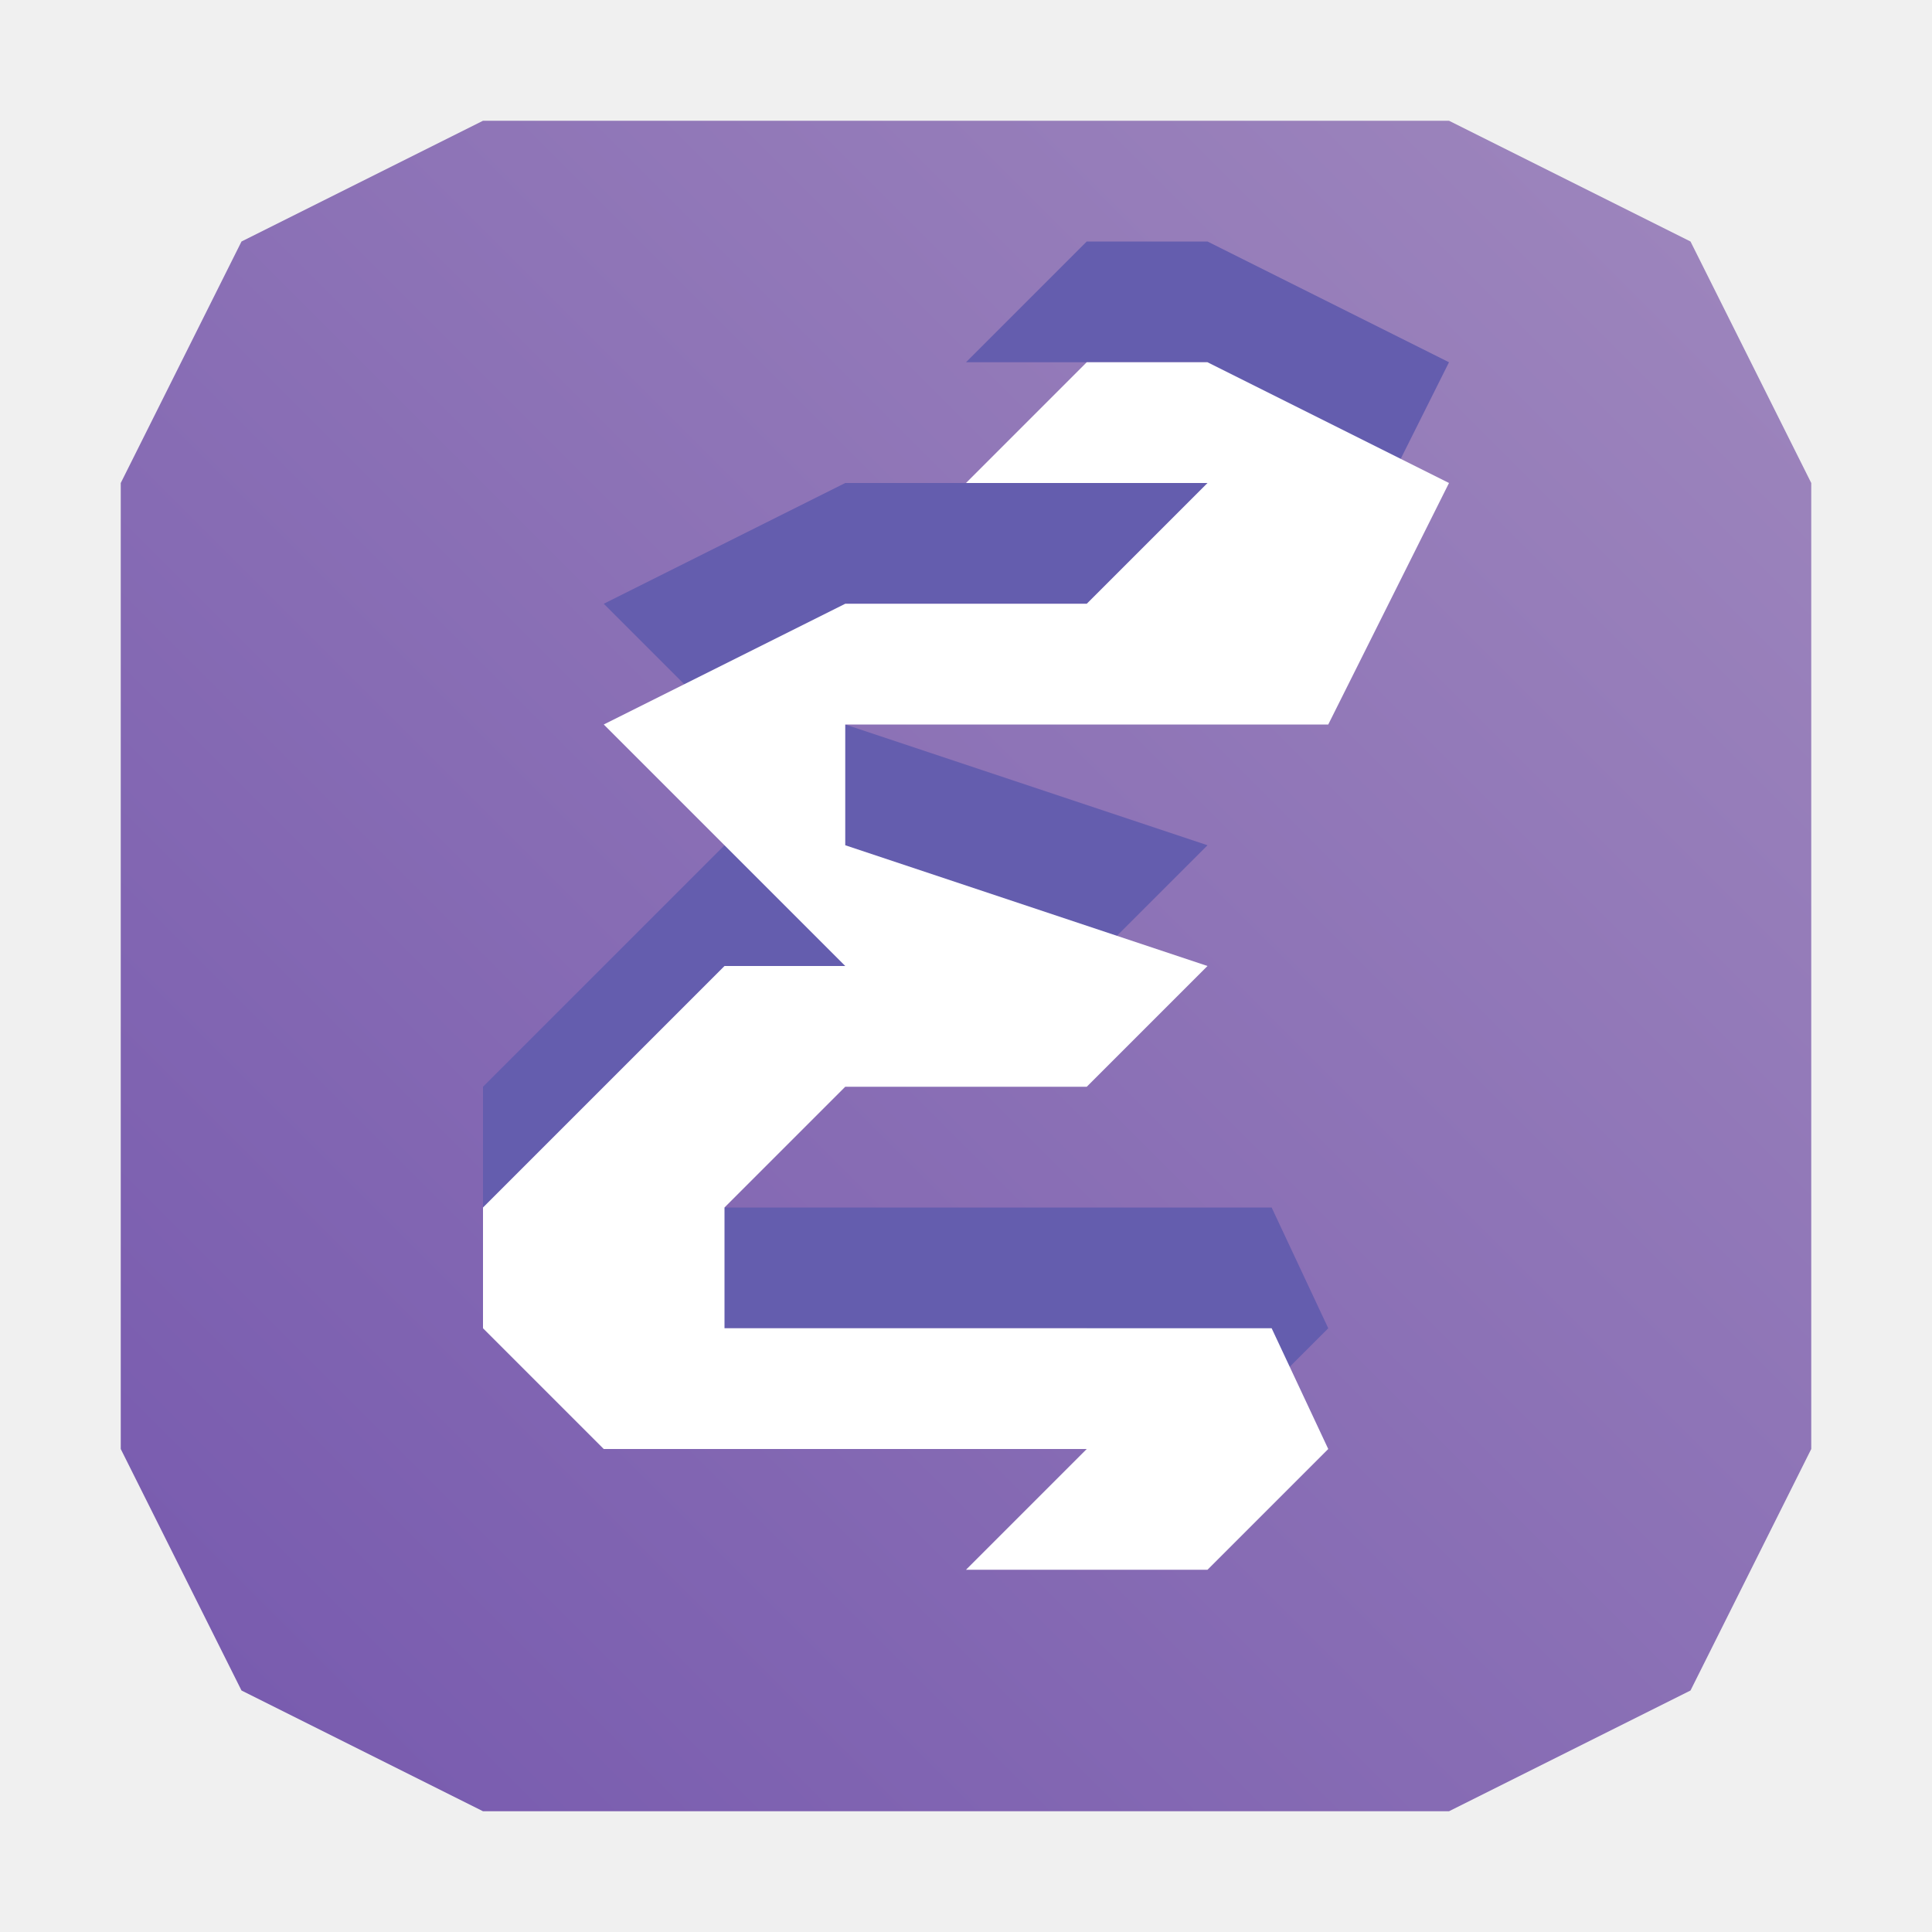
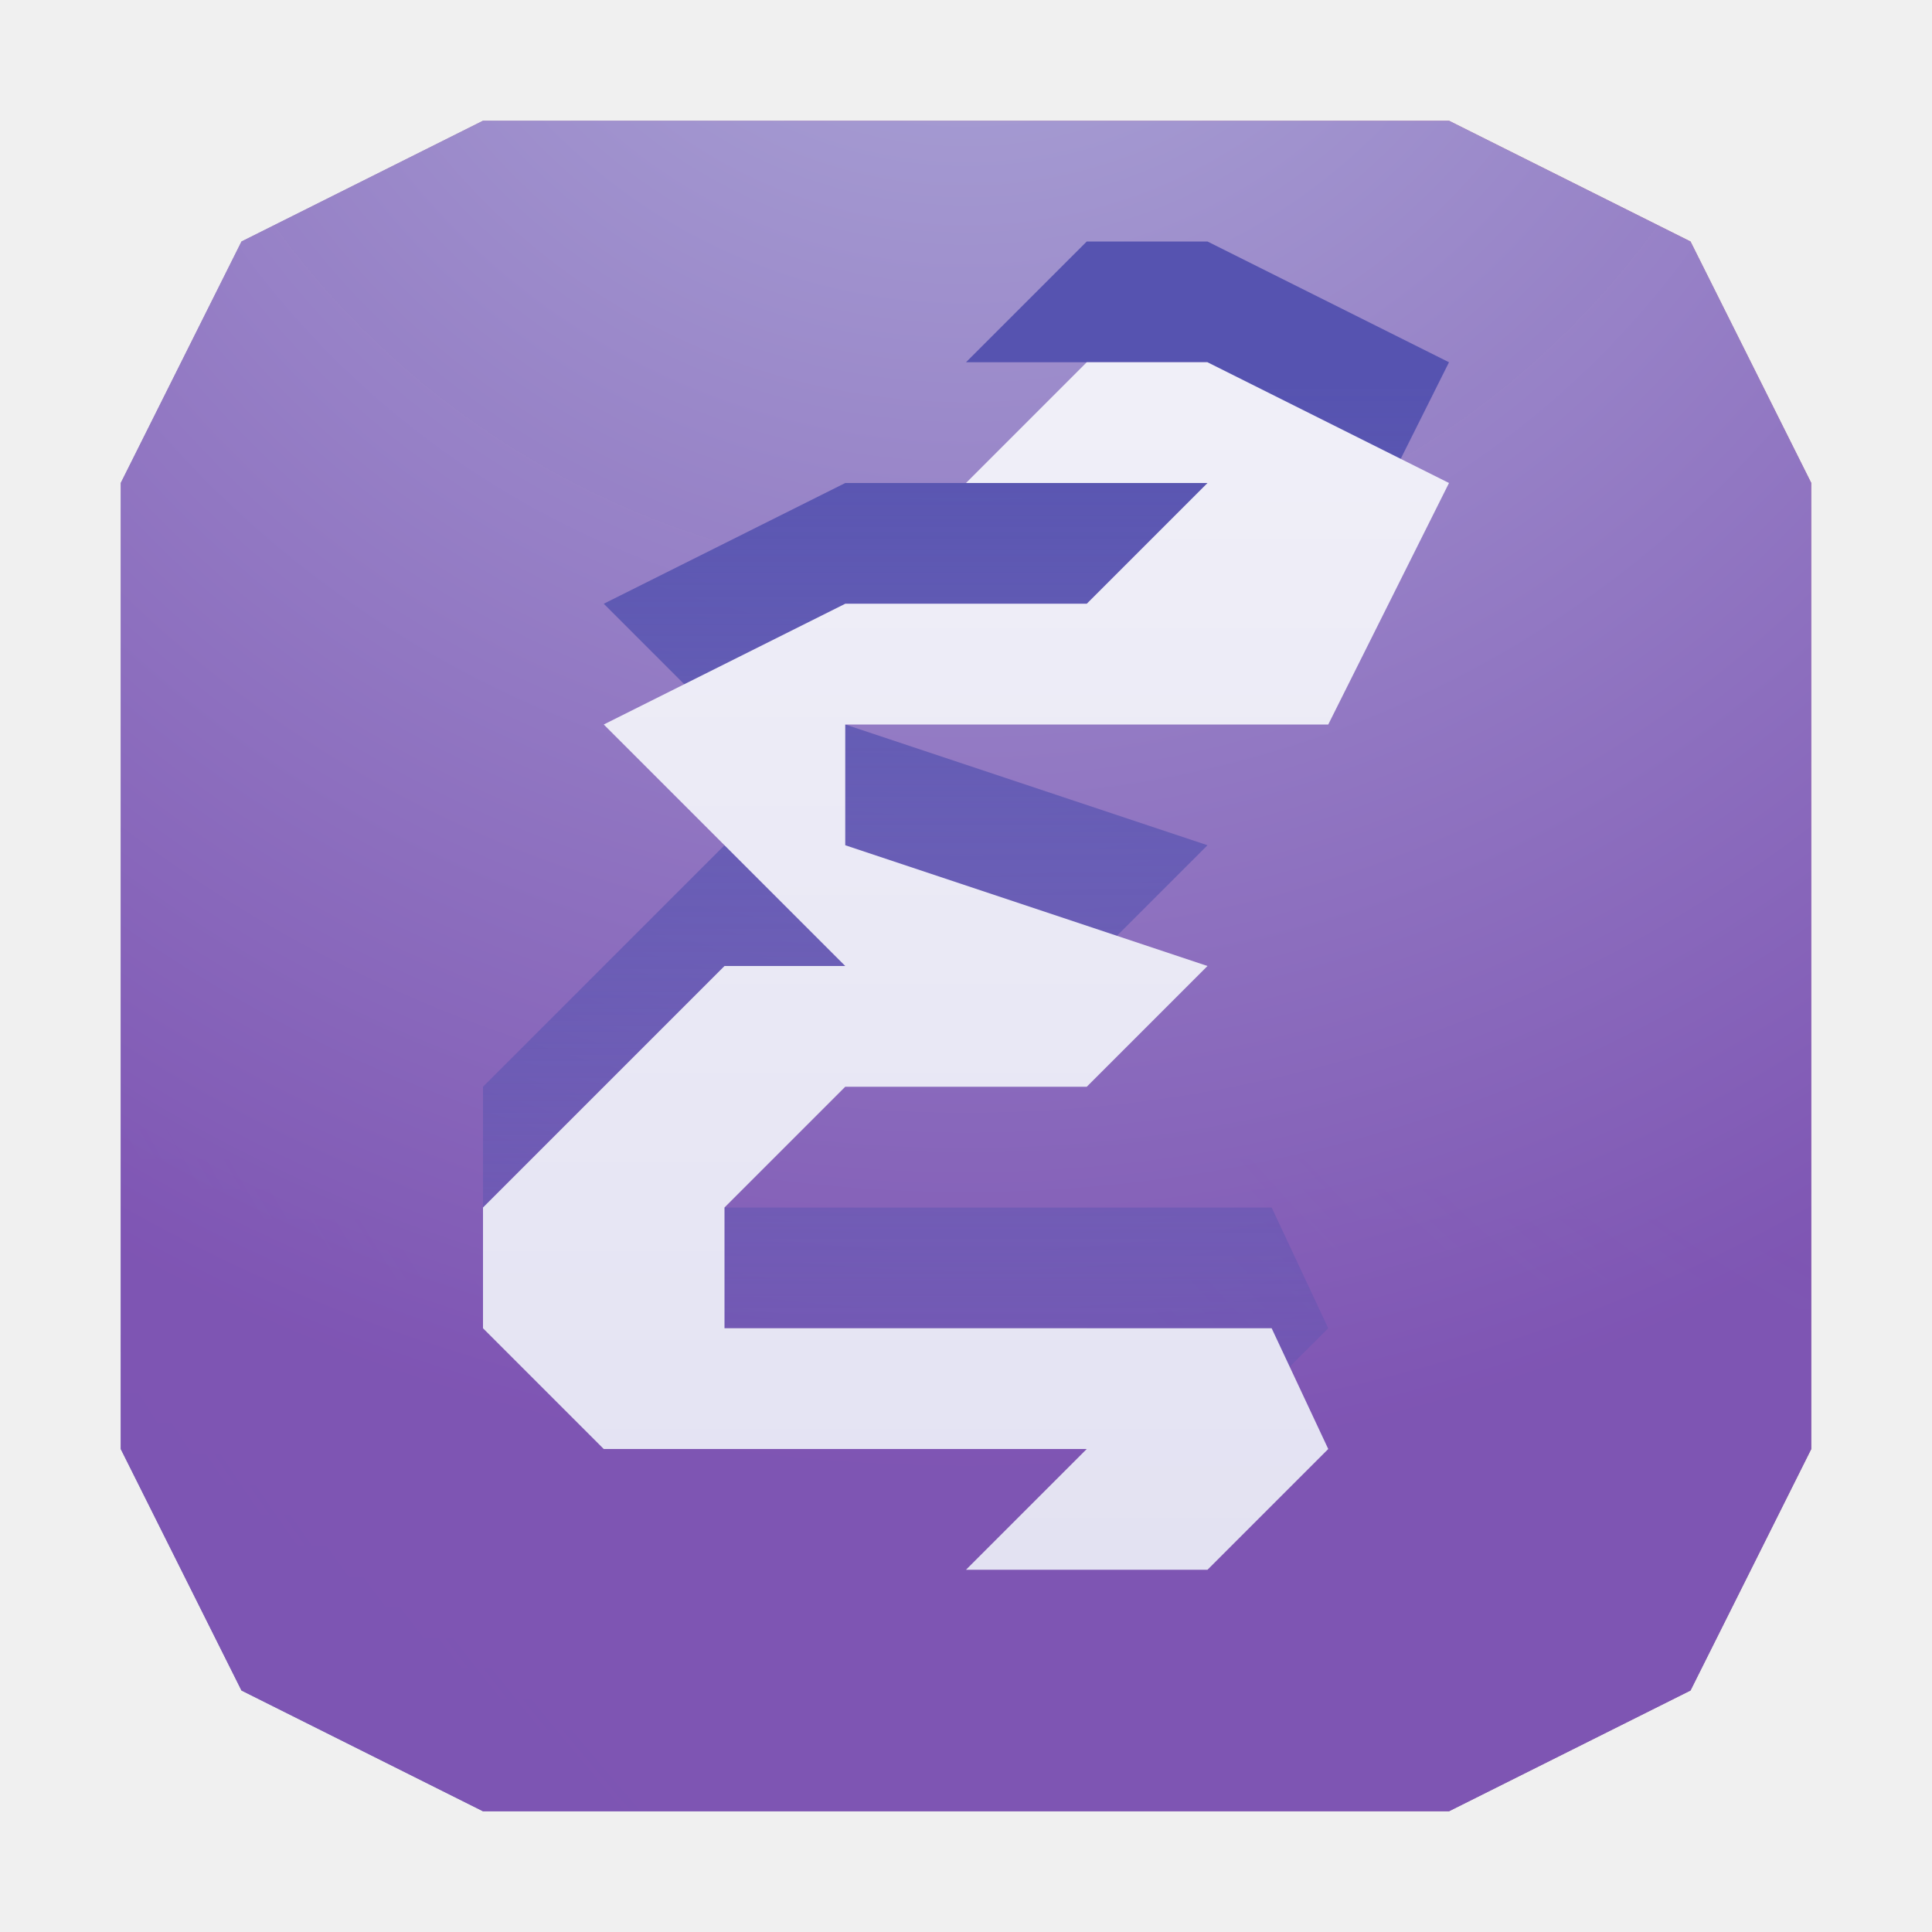
<svg xmlns="http://www.w3.org/2000/svg" width="1024" height="1024" version="1.1">
  <defs>
-     <linearGradient id="g1" x1="896" y1="128" x2="128" y2="896" gradientUnits="userSpaceOnUse">
-       <stop style="stop-color:#9C84BC;" offset="0" />
-       <stop style="stop-color:#795CAF;" offset="1" />
+     <linearGradient id="paint0_linear" x1="512" y1="144.5" x2="512" y2="925" gradientUnits="userSpaceOnUse">
+       <stop stop-color="#8381C5" />
+       <stop offset="1" stop-color="#5350AF" />
+     </linearGradient>
+     <radialGradient id="paint1_radial" cx="0" cy="0" r="1" gradientUnits="userSpaceOnUse" gradientTransform="translate(1006.5 231.5) rotate(146.242)                            scale(1401.87 2046.01)">
+       <stop stop-color="#F98A8A" stop-opacity="0.78" />
+       <stop offset="0.359" stop-color="#FA9696" stop-opacity="0.564" />
+       <stop offset="1" stop-color="white" stop-opacity="0" />
+     </radialGradient>
+     <radialGradient id="paint2_radial" cx="0" cy="0" r="1" gradientUnits="userSpaceOnUse" gradientTransform="translate(512 -143) rotate(90) scale(1068)">
+       <stop stop-color="#AFADDA" />
+       <stop offset="0.86" stop-color="#7E55B3" stop-opacity="0.996" />
+     </radialGradient>
+     <linearGradient id="paint3_linear" x1="507.218" y1="220" x2="507.218" y2="833" gradientUnits="userSpaceOnUse">
+       <stop offset="0.01" stop-color="#F0EFF8" stop-opacity="0.28" />
+       <stop offset="1" stop-color="#F0EFF8" stop-opacity="0.1" />
+     </linearGradient>
+     <linearGradient id="paint4_linear" x1="495.107" y1="205" x2="495.107" y2="817.614" gradientUnits="userSpaceOnUse">
+       <stop stop-color="#5653B0" />
+       <stop offset="1" stop-color="#5653B0" stop-opacity="0.21" />
+     </linearGradient>
+     <linearGradient id="paint5_linear" x1="501" y1="215" x2="501" y2="828" gradientUnits="userSpaceOnUse">
+       <stop stop-color="#F0EFF8" />
+       <stop offset="1" stop-color="#E3E2F2" />
    </linearGradient>
  </defs>
-   <path style="fill:url(#g1);stroke:none;" d="M 256,64 128,128 64,256 l 0,512 L 128,896 l 128,64 H 768         L 896,896 960,768 V 256 L 896,128 768,64 Z" />
-   <path style="fill:#645DAE;stroke:none;" d="M 448,256 320,320 384,384 448,448 H 384 l -64,64 -64,64 v 64         l 64,64 h 256 l -64,64 128,0 64,-64 -30,-64 H 448 384 v -64         l 64,-64 h 128 l 64,-64 -192,-64 L 448,320 h 256         l 64,-128 -128,-64 -64,0 L 512,192 h 128 l -64,64 z" />
-   <path style="fill:#FFFFFF;stroke:none;" d="M 448,320 320,384 384,448 448,512 H 384 l -64,64 -64,64 0,64 64,64         h 256 l -64,64 128,0 64,-64 -30,-64 H 448 384 v -64 l 64,-64         h 128 l 64,-64 -192,-64 L 448,384 h 256 l 64,-128 -128,-64 -64,0         L 512,256 h 128 l -64,64 z" />
+   <path style="fill:url(#paint0_linear);stroke:none;" d="M 256,64 128,128 64,256 l 0,512 L 128,896 l 128,64 H 768         L 896,896 960,768 V 256 L 896,128 768,64 Z" />
+   <path style="fill:url(#paint1_radial);stroke:none;" d="M 256,64 128,128 64,256 l 0,512 L 128,896 l 128,64 H 768         L 896,896 960,768 V 256 L 896,128 768,64 Z" />
+   <path style="fill:url(#paint2_radial);stroke:none;" d="M 256,64 128,128 64,256 l 0,512 L 128,896 l 128,64 H 768         L 896,896 960,768 V 256 L 896,128 768,64 Z" />
+   <path style="fill:url(#paint4_linear);stroke:none;" d="M 448,256 320,320 384,384 448,448 H 384 l -64,64 -64,64 v 64         l 64,64 h 256 l -64,64 128,0 64,-64 -30,-64 H 448 384 v -64         l 64,-64 h 128 l 64,-64 -192,-64 L 448,320 h 256         l 64,-128 -128,-64 -64,0 L 512,192 h 128 l -64,64 z" />
+   <path style="fill:url(#paint5_linear);stroke:none;" d="M 448,320 320,384 384,448 448,512 H 384 l -64,64 -64,64 0,64 64,64         h 256 l -64,64 128,0 64,-64 -30,-64 H 448 384 v -64 l 64,-64         h 128 l 64,-64 -192,-64 L 448,384 h 256 l 64,-128 -128,-64 -64,0         L 512,256 h 128 l -64,64 z" />
</svg>
